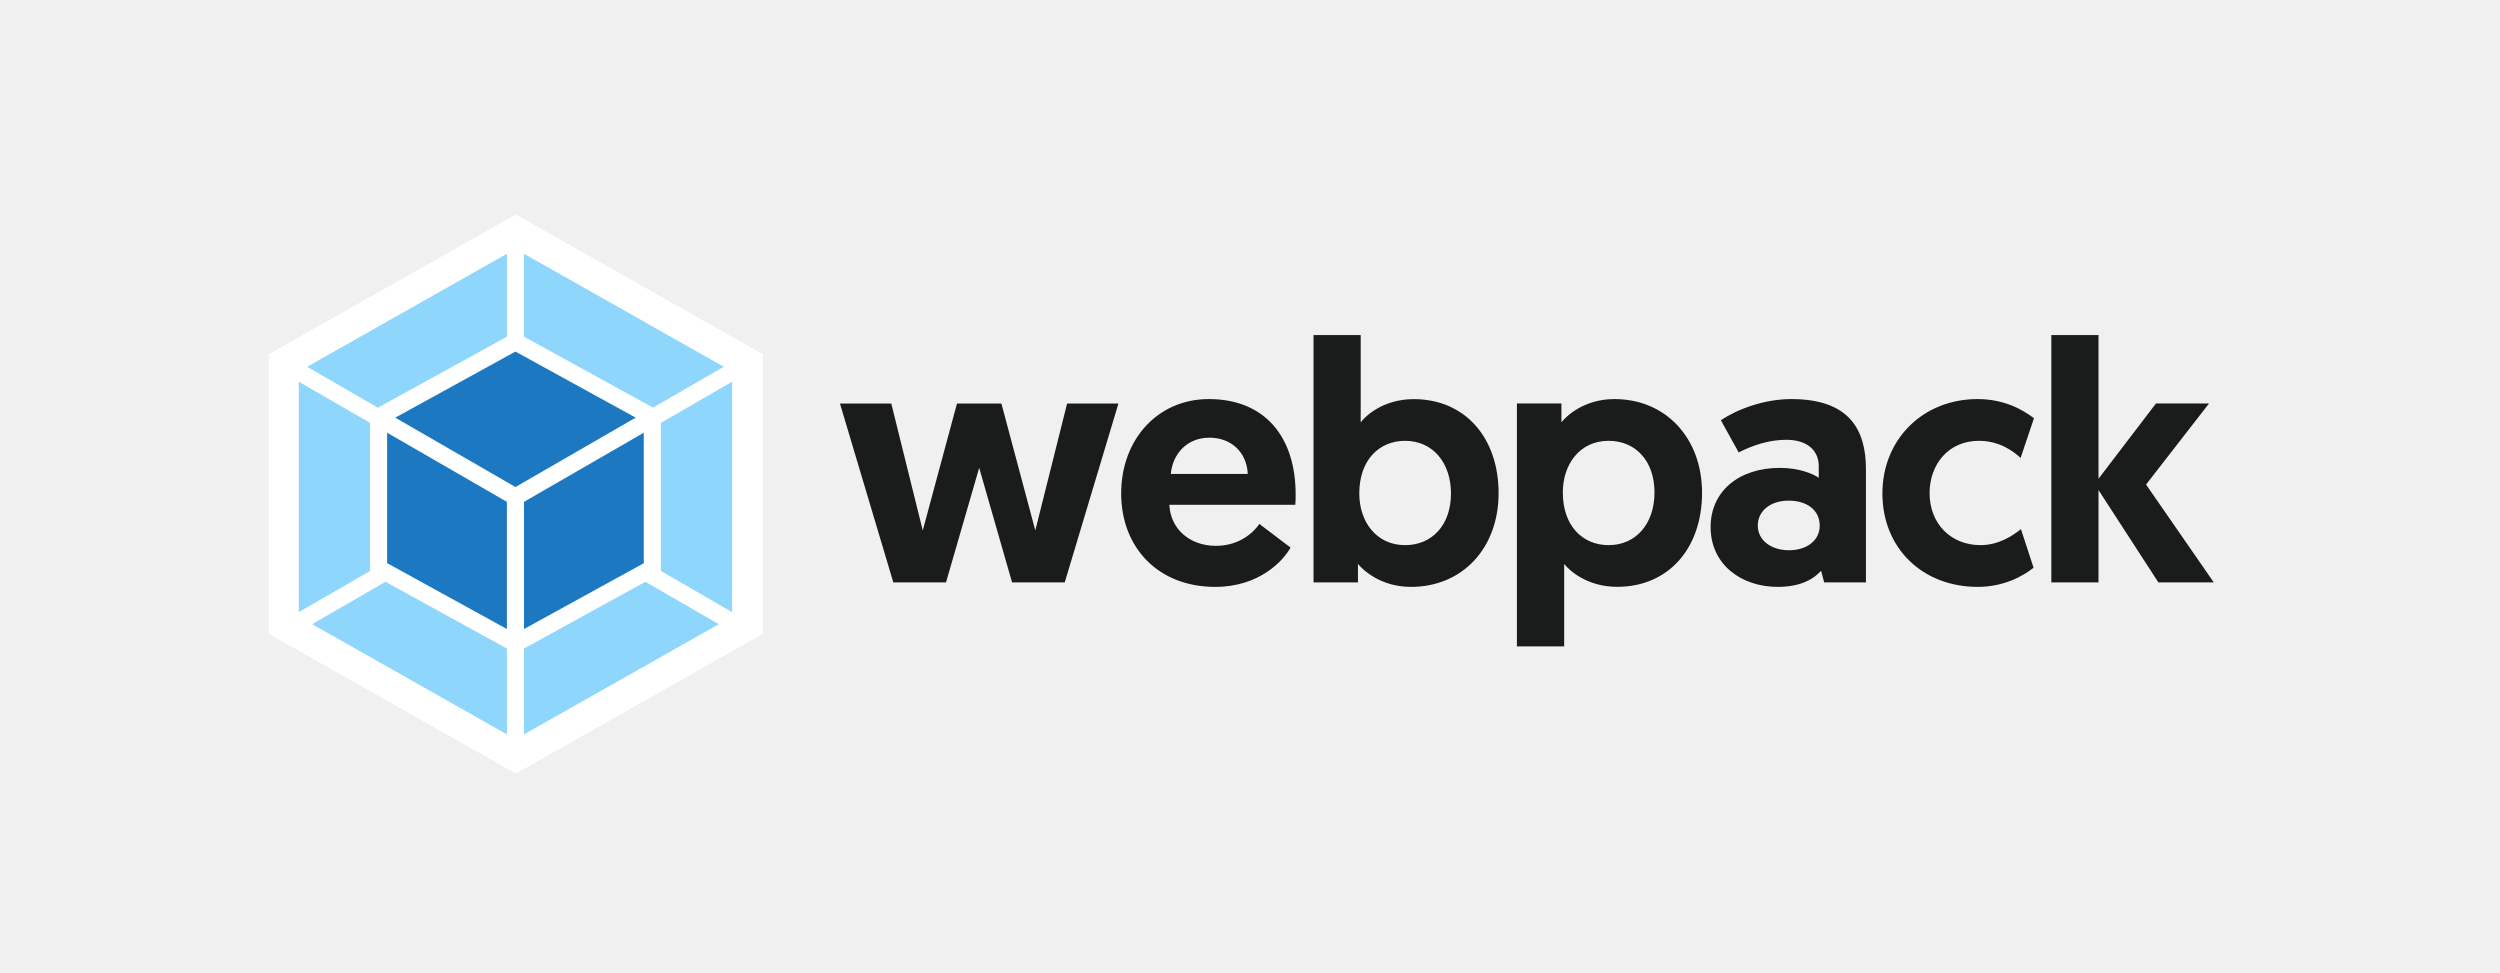
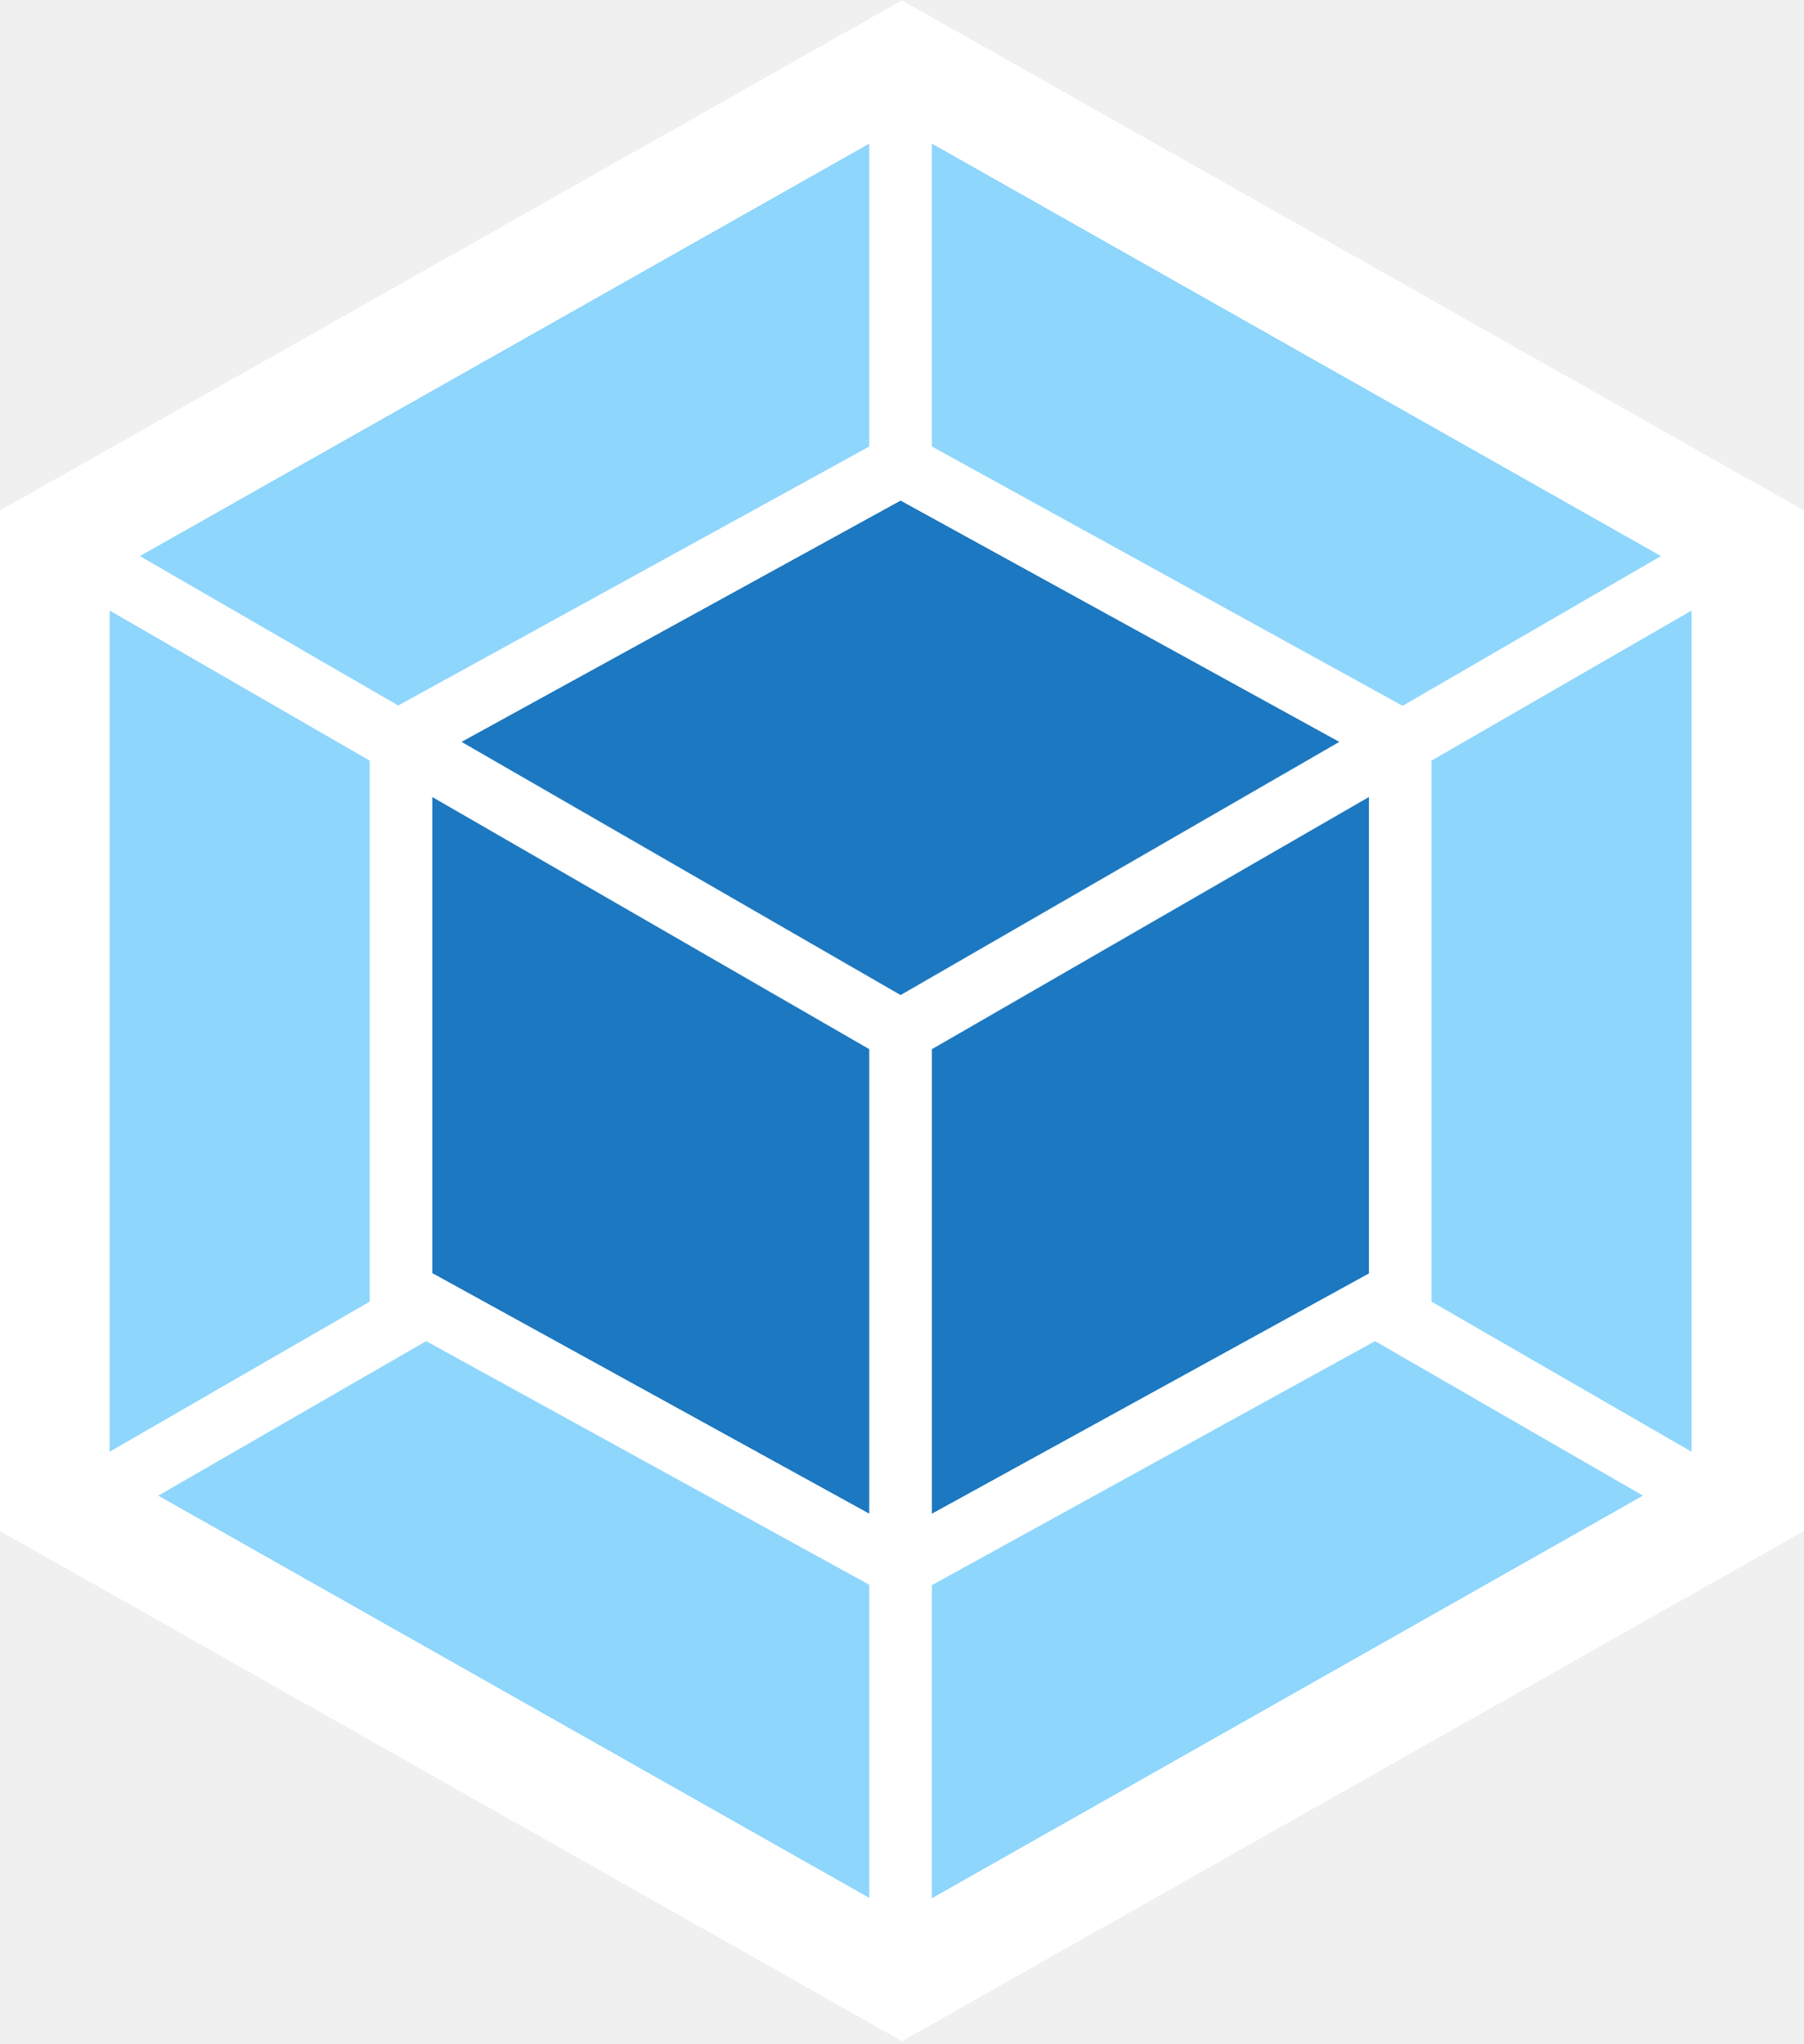
- <svg xmlns="http://www.w3.org/2000/svg" viewBox="0 0 3916 1524">
-   <path fill="#FFF" d="M808 336l387 218.9v437.9l-387 218.9-387-218.9V554.9z" />
-   <path fill="#8ED6FB" d="M1125.9 977.7l-305.1 172.6v-134.4l190.1-104.6 115 66.4zm20.9-18.9V597.9l-111.6 64.5v232l111.6 64.4zm-657.9 18.9L794 1150.3v-134.4L603.8 911.3l-114.9 66.4zM468 958.8V597.9l111.6 64.5v232L468 958.8zm13.1-384.3l312.9-177v129.9L593.5 637.7l-1.6.9-110.8-64.1zm652.6 0l-312.9-177v129.9l200.5 110.2 1.6.9 110.8-64z" />
-   <path fill="#1C78C0" d="M794 985.3L606.4 882.1V677.8L794 786.1v199.2zm26.8 0l187.6-103.1V677.8L820.8 786.1v199.2zm-13.4-207zM619.1 654.2l188.3-103.5 188.3 103.5-188.3 108.7-188.3-108.7z" />
-   <path fill="#1A1C1C" d="M1585.3 912.3h82.5l84.1-280.2h-80.4l-49.8 198.8-53.1-198.8H1499l-53.6 198.8-49.3-198.8h-80.4l83.6 280.2h82.5l52-179.5 51.5 179.5zM1756.2 773c0 84.1 57.3 146.3 147.4 146.3 69.7 0 107.2-41.8 117.9-61.6l-48.8-37c-8 11.8-30 34.3-68.1 34.3-41.3 0-71.3-26.8-72.9-64.3H2029c.5-5.4.5-10.7.5-16.1 0-91.6-49.3-149.5-136.1-149.5-79.9 0-137.2 63.2-137.2 147.9zm77.7-30.6c3.2-32.1 25.7-56.8 60.6-56.8 33.8 0 58.4 22.5 60 56.8h-120.6zm223.5 169.9h69.7v-28.9c7.5 9.1 35.4 35.9 83.1 35.9 80.4 0 137.2-60.5 137.2-146.8 0-86.8-52.5-147.3-132.9-147.3-48.2 0-76.1 26.8-83.1 36.4V524.9h-73.9v387.4zm71.8-139.3c0-52.5 31.1-82.5 71.8-82.5 42.9 0 71.8 33.8 71.8 82.5 0 49.8-30 80.9-71.8 80.9-45 0-71.8-36.5-71.8-80.9zm247 239.5h73.9V883.3c7 9.1 34.8 35.9 83.1 35.9 80.4 0 132.9-60.5 132.9-147.3 0-85.7-56.8-146.8-137.2-146.8-47.7 0-75.6 26.8-83.1 36.4V632h-69.7v380.5zm71.8-241.1c0-44.5 26.8-80.9 71.8-80.9 41.8 0 71.8 31.1 71.8 80.9 0 48.8-28.9 82.5-71.8 82.5-40.7 0-71.8-30-71.8-82.5zm231.5 54.1c0 58.9 48.2 93.8 105 93.8 32.2 0 53.6-9.6 68.1-25.2l4.8 18.2h65.4V734.9c0-62.7-26.8-109.8-116.8-109.8-42.9 0-85.2 16.1-110.4 33.2l27.9 50.4c20.9-10.7 46.6-19.8 74.5-19.8 32.7 0 50.9 16.6 50.9 41.3v18.2c-10.2-7-32.2-15.5-60.6-15.5-65.4-.1-108.8 37.4-108.8 92.6zm73.9-2.2c0-23 19.8-39.1 48.2-39.1s48.8 14.5 48.8 39.1c0 23.6-20.4 38.6-48.2 38.6s-48.8-15.5-48.8-38.6zm348.9 30.6c-46.6 0-79.8-33.8-79.8-81.4 0-45 29.5-82 77.2-82 31.6 0 53.1 15.5 65.4 26.8l20.9-62.2c-18.2-13.9-47.2-30-88.4-30-85.2 0-149 62.7-149 147.9s62.2 146.3 149.5 146.3c40.7 0 71.3-17.1 87.3-30l-19.8-60.5c-12.4 10.1-34.9 25.1-63.3 25.1zm110.9 58.4h73.9V767.6l93.8 144.7h86.8L3361.6 759l98.6-127h-83.1l-90 117.9v-225h-73.9v387.4z" />
+ <svg xmlns="http://www.w3.org/2000/svg" width="256px" height="290px" viewBox="0 0 256 290" version="1.1" preserveAspectRatio="xMidYMid">
+   <g>
+     <polygon fill="#FFFFFF" points="128 0.048 256 72.453 256 217.31 128 289.715 0 217.31 0 72.453" />
+     <path d="M233.153,212.287 L132.251,269.428 L132.251,224.99 L195.14,190.358 L233.153,212.287 Z M240.06,206.056 L240.06,86.654 L203.158,107.955 L203.158,184.755 L240.06,206.056 Z M22.46,212.287 L123.363,269.38 L123.363,224.942 L60.474,190.358 L22.46,212.287 L22.46,212.287 Z M15.553,206.056 L15.553,86.654 L52.456,107.955 L52.456,184.755 L15.553,206.056 L15.553,206.056 Z M19.852,78.925 L123.363,20.383 L123.363,63.372 L57.045,99.84 L56.513,100.13 L19.852,78.925 L19.852,78.925 Z M235.713,78.925 L132.251,20.383 L132.251,63.372 L198.521,99.888 L199.052,100.178 L235.713,78.925 L235.713,78.925 Z" fill="#8ED6FB" />
+     <path d="M123.363,214.847 L61.343,180.697 L61.343,113.123 L123.363,148.915 L123.363,214.847 L123.363,214.847 Z M132.251,214.847 L194.27,180.746 L194.27,113.123 L132.251,148.915 L132.251,214.847 Z M65.497,105.298 L127.807,71.052 L190.068,105.298 L127.807,141.235 L65.497,105.298 L65.497,105.298 Z" fill="#1C78C0" />
+   </g>
</svg>
